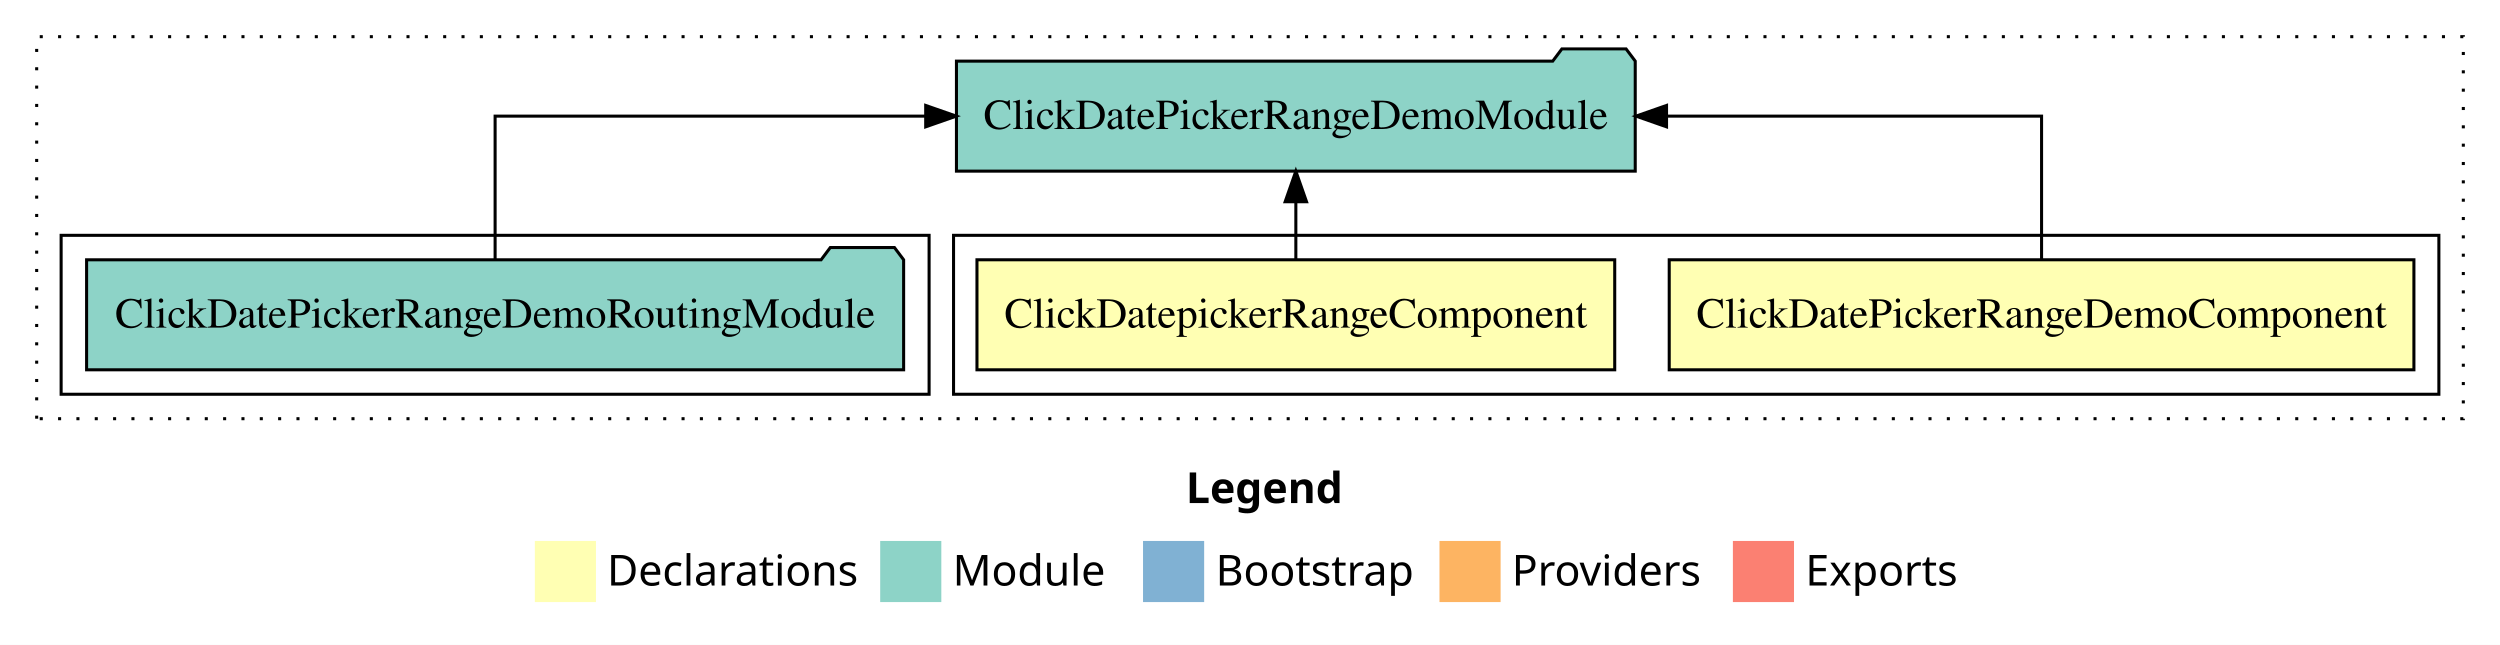
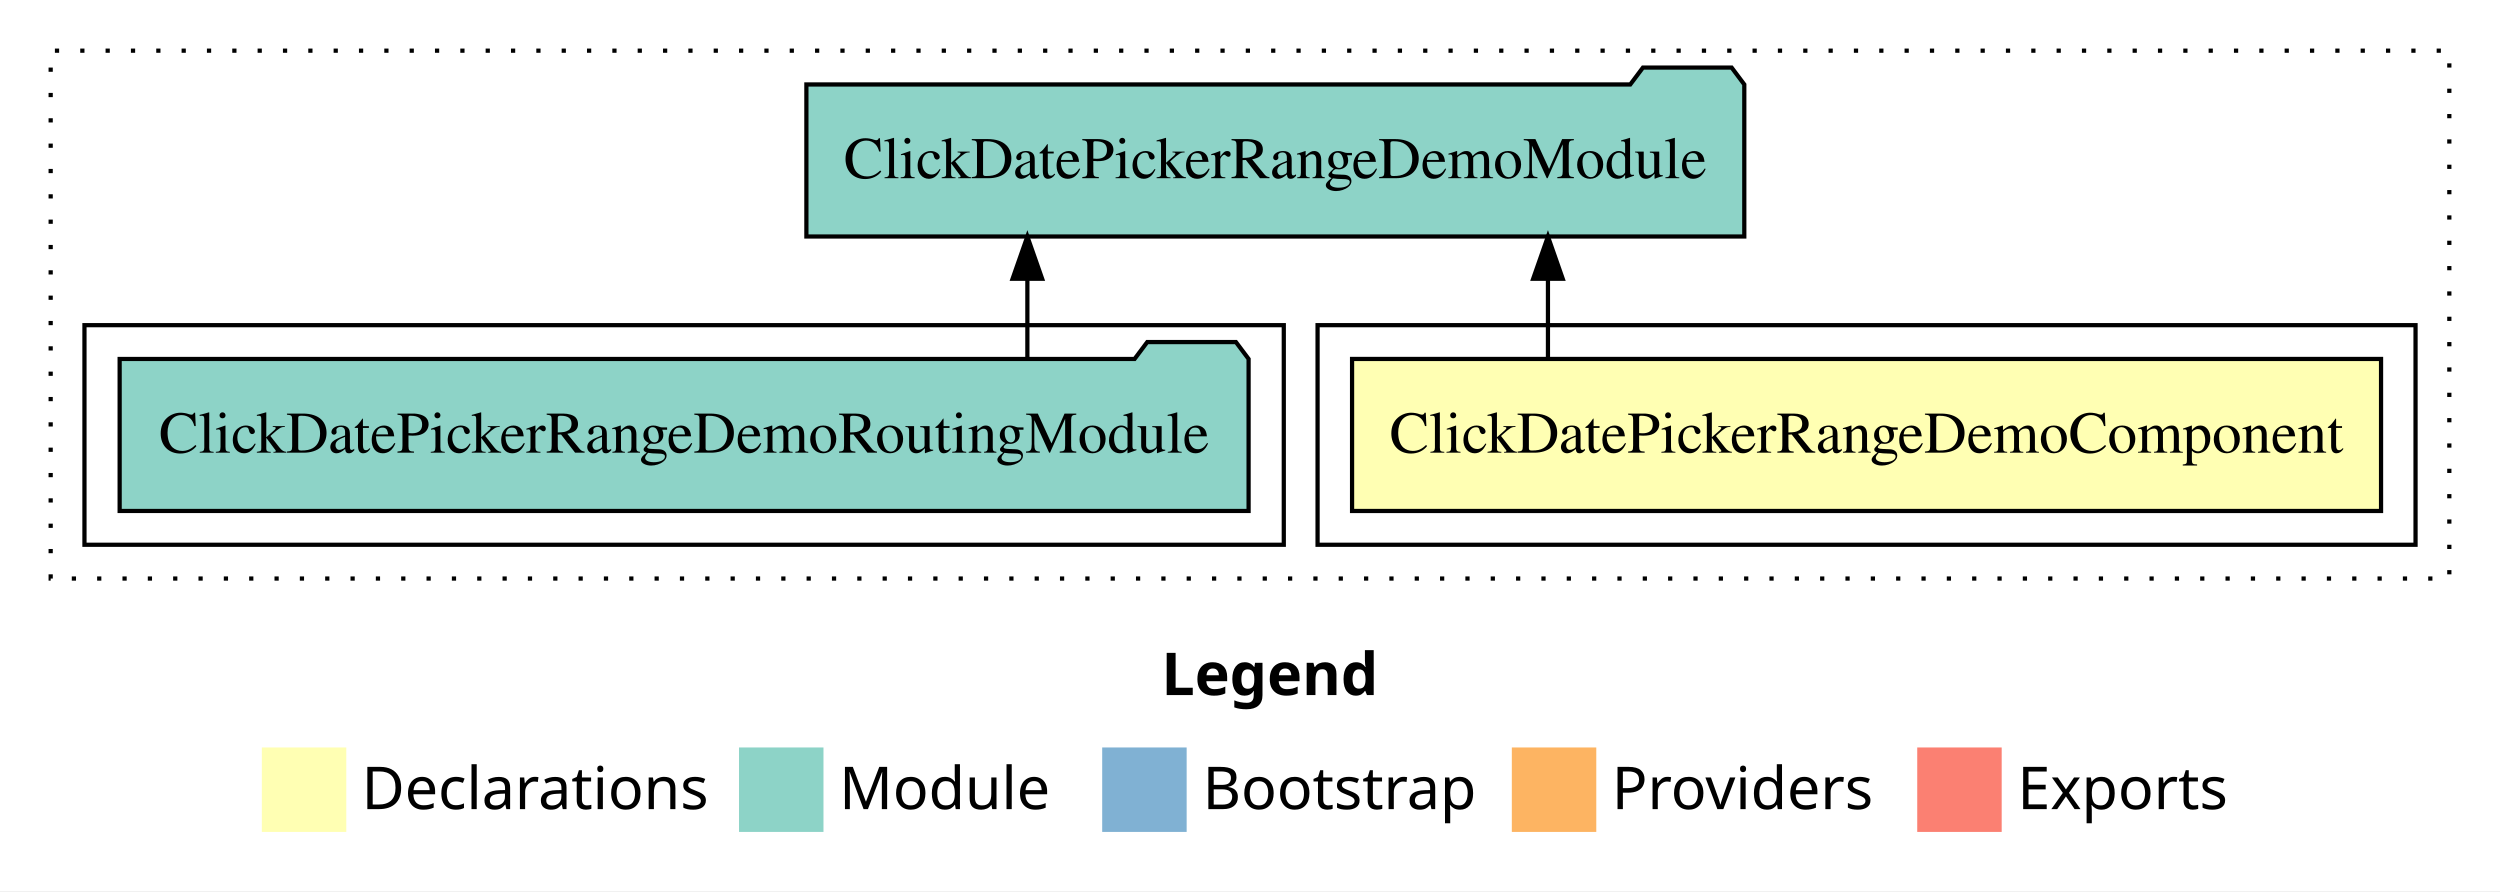
- <svg xmlns="http://www.w3.org/2000/svg" width="818pt" height="211pt" viewBox="0.00 0.00 818.00 211.00">
+ <svg xmlns="http://www.w3.org/2000/svg" width="592pt" height="211pt" viewBox="0.00 0.00 592.00 211.00">
  <g id="graph0" class="graph" transform="scale(1 1) rotate(0) translate(4 207)">
-     <polygon fill="#ffffff" stroke="transparent" points="-4,4 -4,-207 814,-207 814,4 -4,4" />
-     <text text-anchor="start" x="384.009" y="-42.4" font-family="sans-serif" font-weight="bold" font-size="14.00" fill="#000000">Legend</text>
-     <polygon fill="#ffffb3" stroke="transparent" points="171,-10 171,-30 191,-30 191,-10 171,-10" />
-     <text text-anchor="start" x="194.629" y="-15.4" font-family="sans-serif" font-size="14.00" fill="#000000">  Declarations</text>
-     <polygon fill="#8dd3c7" stroke="transparent" points="284,-10 284,-30 304,-30 304,-10 284,-10" />
-     <text text-anchor="start" x="307.725" y="-15.4" font-family="sans-serif" font-size="14.00" fill="#000000">  Module</text>
-     <polygon fill="#80b1d3" stroke="transparent" points="370,-10 370,-30 390,-30 390,-10 370,-10" />
-     <text text-anchor="start" x="393.781" y="-15.4" font-family="sans-serif" font-size="14.00" fill="#000000">  Bootstrap</text>
-     <polygon fill="#fdb462" stroke="transparent" points="467,-10 467,-30 487,-30 487,-10 467,-10" />
-     <text text-anchor="start" x="490.673" y="-15.4" font-family="sans-serif" font-size="14.00" fill="#000000">  Providers</text>
-     <polygon fill="#fb8072" stroke="transparent" points="563,-10 563,-30 583,-30 583,-10 563,-10" />
-     <text text-anchor="start" x="586.726" y="-15.4" font-family="sans-serif" font-size="14.00" fill="#000000">  Exports</text>
+     <polygon fill="#ffffff" stroke="transparent" points="-4,4 -4,-207 588,-207 588,4 -4,4" />
+     <text text-anchor="start" x="271.009" y="-42.4" font-family="sans-serif" font-weight="bold" font-size="14.00" fill="#000000">Legend</text>
+     <polygon fill="#ffffb3" stroke="transparent" points="58,-10 58,-30 78,-30 78,-10 58,-10" />
+     <text text-anchor="start" x="81.629" y="-15.4" font-family="sans-serif" font-size="14.00" fill="#000000">  Declarations</text>
+     <polygon fill="#8dd3c7" stroke="transparent" points="171,-10 171,-30 191,-30 191,-10 171,-10" />
+     <text text-anchor="start" x="194.725" y="-15.4" font-family="sans-serif" font-size="14.00" fill="#000000">  Module</text>
+     <polygon fill="#80b1d3" stroke="transparent" points="257,-10 257,-30 277,-30 277,-10 257,-10" />
+     <text text-anchor="start" x="280.781" y="-15.4" font-family="sans-serif" font-size="14.00" fill="#000000">  Bootstrap</text>
+     <polygon fill="#fdb462" stroke="transparent" points="354,-10 354,-30 374,-30 374,-10 354,-10" />
+     <text text-anchor="start" x="377.673" y="-15.4" font-family="sans-serif" font-size="14.00" fill="#000000">  Providers</text>
+     <polygon fill="#fb8072" stroke="transparent" points="450,-10 450,-30 470,-30 470,-10 450,-10" />
+     <text text-anchor="start" x="473.726" y="-15.4" font-family="sans-serif" font-size="14.00" fill="#000000">  Exports</text>
    <g id="clust1" class="cluster">
-       <polygon fill="none" stroke="#000000" stroke-dasharray="1,5" points="8,-70 8,-195 802,-195 802,-70 8,-70" />
+       <polygon fill="none" stroke="#000000" stroke-dasharray="1,5" points="8,-70 8,-195 576,-195 576,-70 8,-70" />
    </g>
    <g id="clust2" class="cluster">
-       <polygon fill="none" stroke="#000000" points="308,-78 308,-130 794,-130 794,-78 308,-78" />
+       <polygon fill="none" stroke="#000000" points="308,-78 308,-130 568,-130 568,-78 308,-78" />
    </g>
-     <g id="clust5" class="cluster">
+     <g id="clust4" class="cluster">
      <polygon fill="none" stroke="#000000" points="16,-78 16,-130 300,-130 300,-78 16,-78" />
    </g>
    <g id="node1" class="node">
-       <polygon fill="#ffffb3" stroke="#000000" points="785.832,-122 542.168,-122 542.168,-86 785.832,-86 785.832,-122" />
-       <text text-anchor="middle" x="664" y="-99.8" font-family="Times,serif" font-size="14.00" fill="#000000">ClickDatePickerRangeDemoComponent</text>
+       <polygon fill="#ffffb3" stroke="#000000" points="559.832,-122 316.168,-122 316.168,-86 559.832,-86 559.832,-122" />
+       <text text-anchor="middle" x="438" y="-99.8" font-family="Times,serif" font-size="14.00" fill="#000000">ClickDatePickerRangeDemoComponent</text>
+     </g>
+     <g id="node2" class="node">
+       <polygon fill="#8dd3c7" stroke="#000000" points="409.049,-187 406.049,-191 385.049,-191 382.049,-187 186.951,-187 186.951,-151 409.049,-151 409.049,-187" />
+       <text text-anchor="middle" x="298" y="-164.8" font-family="Times,serif" font-size="14.00" fill="#000000">ClickDatePickerRangeDemoModule</text>
+     </g>
+     <g id="edge1" class="edge">
+       <path fill="none" stroke="#000000" d="M362.554,-122.106C362.554,-122.106 362.554,-140.991 362.554,-140.991" />
+       <polygon fill="#000000" stroke="#000000" points="359.054,-140.991 362.554,-150.991 366.054,-140.991 359.054,-140.991" />
    </g>
    <g id="node3" class="node">
-       <polygon fill="#8dd3c7" stroke="#000000" points="531.049,-187 528.049,-191 507.049,-191 504.049,-187 308.951,-187 308.951,-151 531.049,-151 531.049,-187" />
-       <text text-anchor="middle" x="420" y="-164.8" font-family="Times,serif" font-size="14.00" fill="#000000">ClickDatePickerRangeDemoModule</text>
-     </g>
-     <g id="edge1" class="edge">
-       <path fill="none" stroke="#000000" d="M664,-122.106C664,-141.339 664,-169 664,-169 664,-169 541.29,-169 541.29,-169" />
-       <polygon fill="#000000" stroke="#000000" points="541.29,-165.5 531.29,-169 541.29,-172.5 541.29,-165.5" />
-     </g>
-     <g id="node2" class="node">
-       <polygon fill="#ffffb3" stroke="#000000" points="524.337,-122 315.663,-122 315.663,-86 524.337,-86 524.337,-122" />
-       <text text-anchor="middle" x="420" y="-99.8" font-family="Times,serif" font-size="14.00" fill="#000000">ClickDatepickerRangeComponent</text>
-     </g>
-     <g id="edge2" class="edge">
-       <path fill="none" stroke="#000000" d="M420,-122.106C420,-122.106 420,-140.991 420,-140.991" />
-       <polygon fill="#000000" stroke="#000000" points="416.5,-140.991 420,-150.991 423.5,-140.991 416.5,-140.991" />
-     </g>
-     <g id="node4" class="node">
      <polygon fill="#8dd3c7" stroke="#000000" points="291.667,-122 288.667,-126 267.667,-126 264.667,-122 24.333,-122 24.333,-86 291.667,-86 291.667,-122" />
      <text text-anchor="middle" x="158" y="-99.8" font-family="Times,serif" font-size="14.00" fill="#000000">ClickDatePickerRangeDemoRoutingModule</text>
    </g>
-     <g id="edge3" class="edge">
-       <path fill="none" stroke="#000000" d="M158,-122.106C158,-141.339 158,-169 158,-169 158,-169 298.888,-169 298.888,-169" />
-       <polygon fill="#000000" stroke="#000000" points="298.888,-172.5 308.888,-169 298.888,-165.5 298.888,-172.5" />
+     <g id="edge2" class="edge">
+       <path fill="none" stroke="#000000" d="M239.28,-122.106C239.28,-122.106 239.28,-140.991 239.28,-140.991" />
+       <polygon fill="#000000" stroke="#000000" points="235.78,-140.991 239.28,-150.991 242.78,-140.991 235.78,-140.991" />
    </g>
  </g>
</svg>
